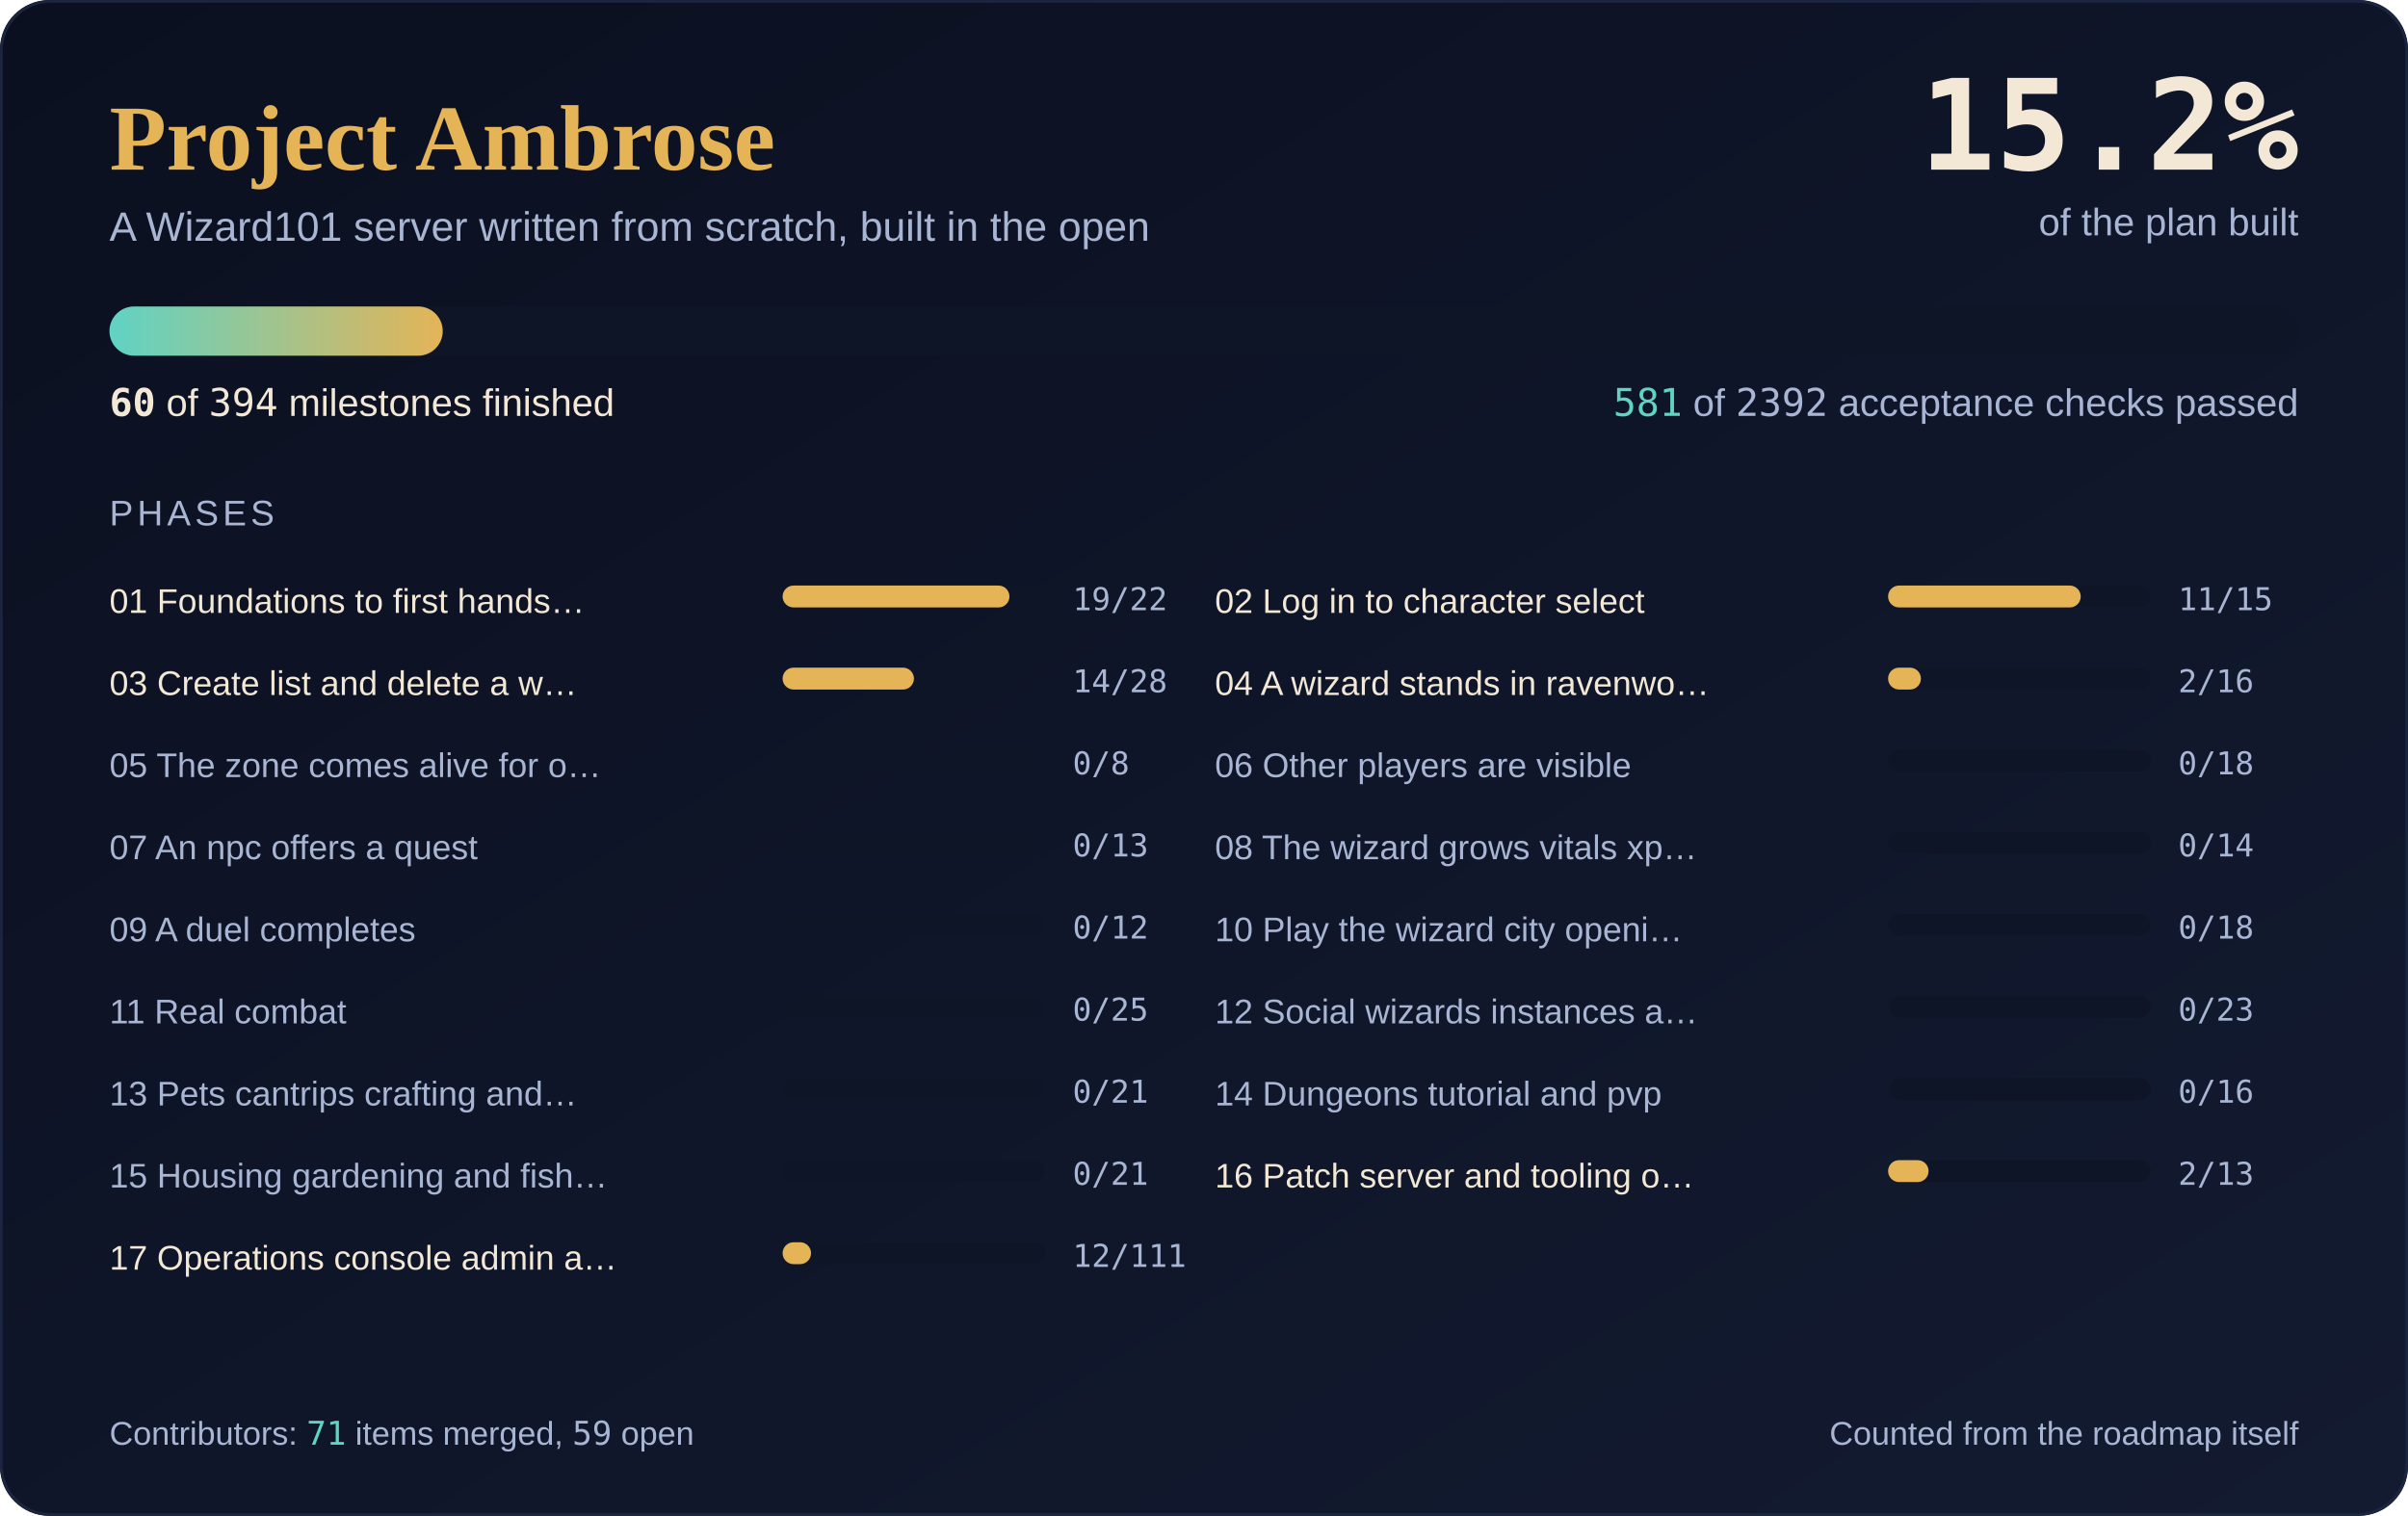
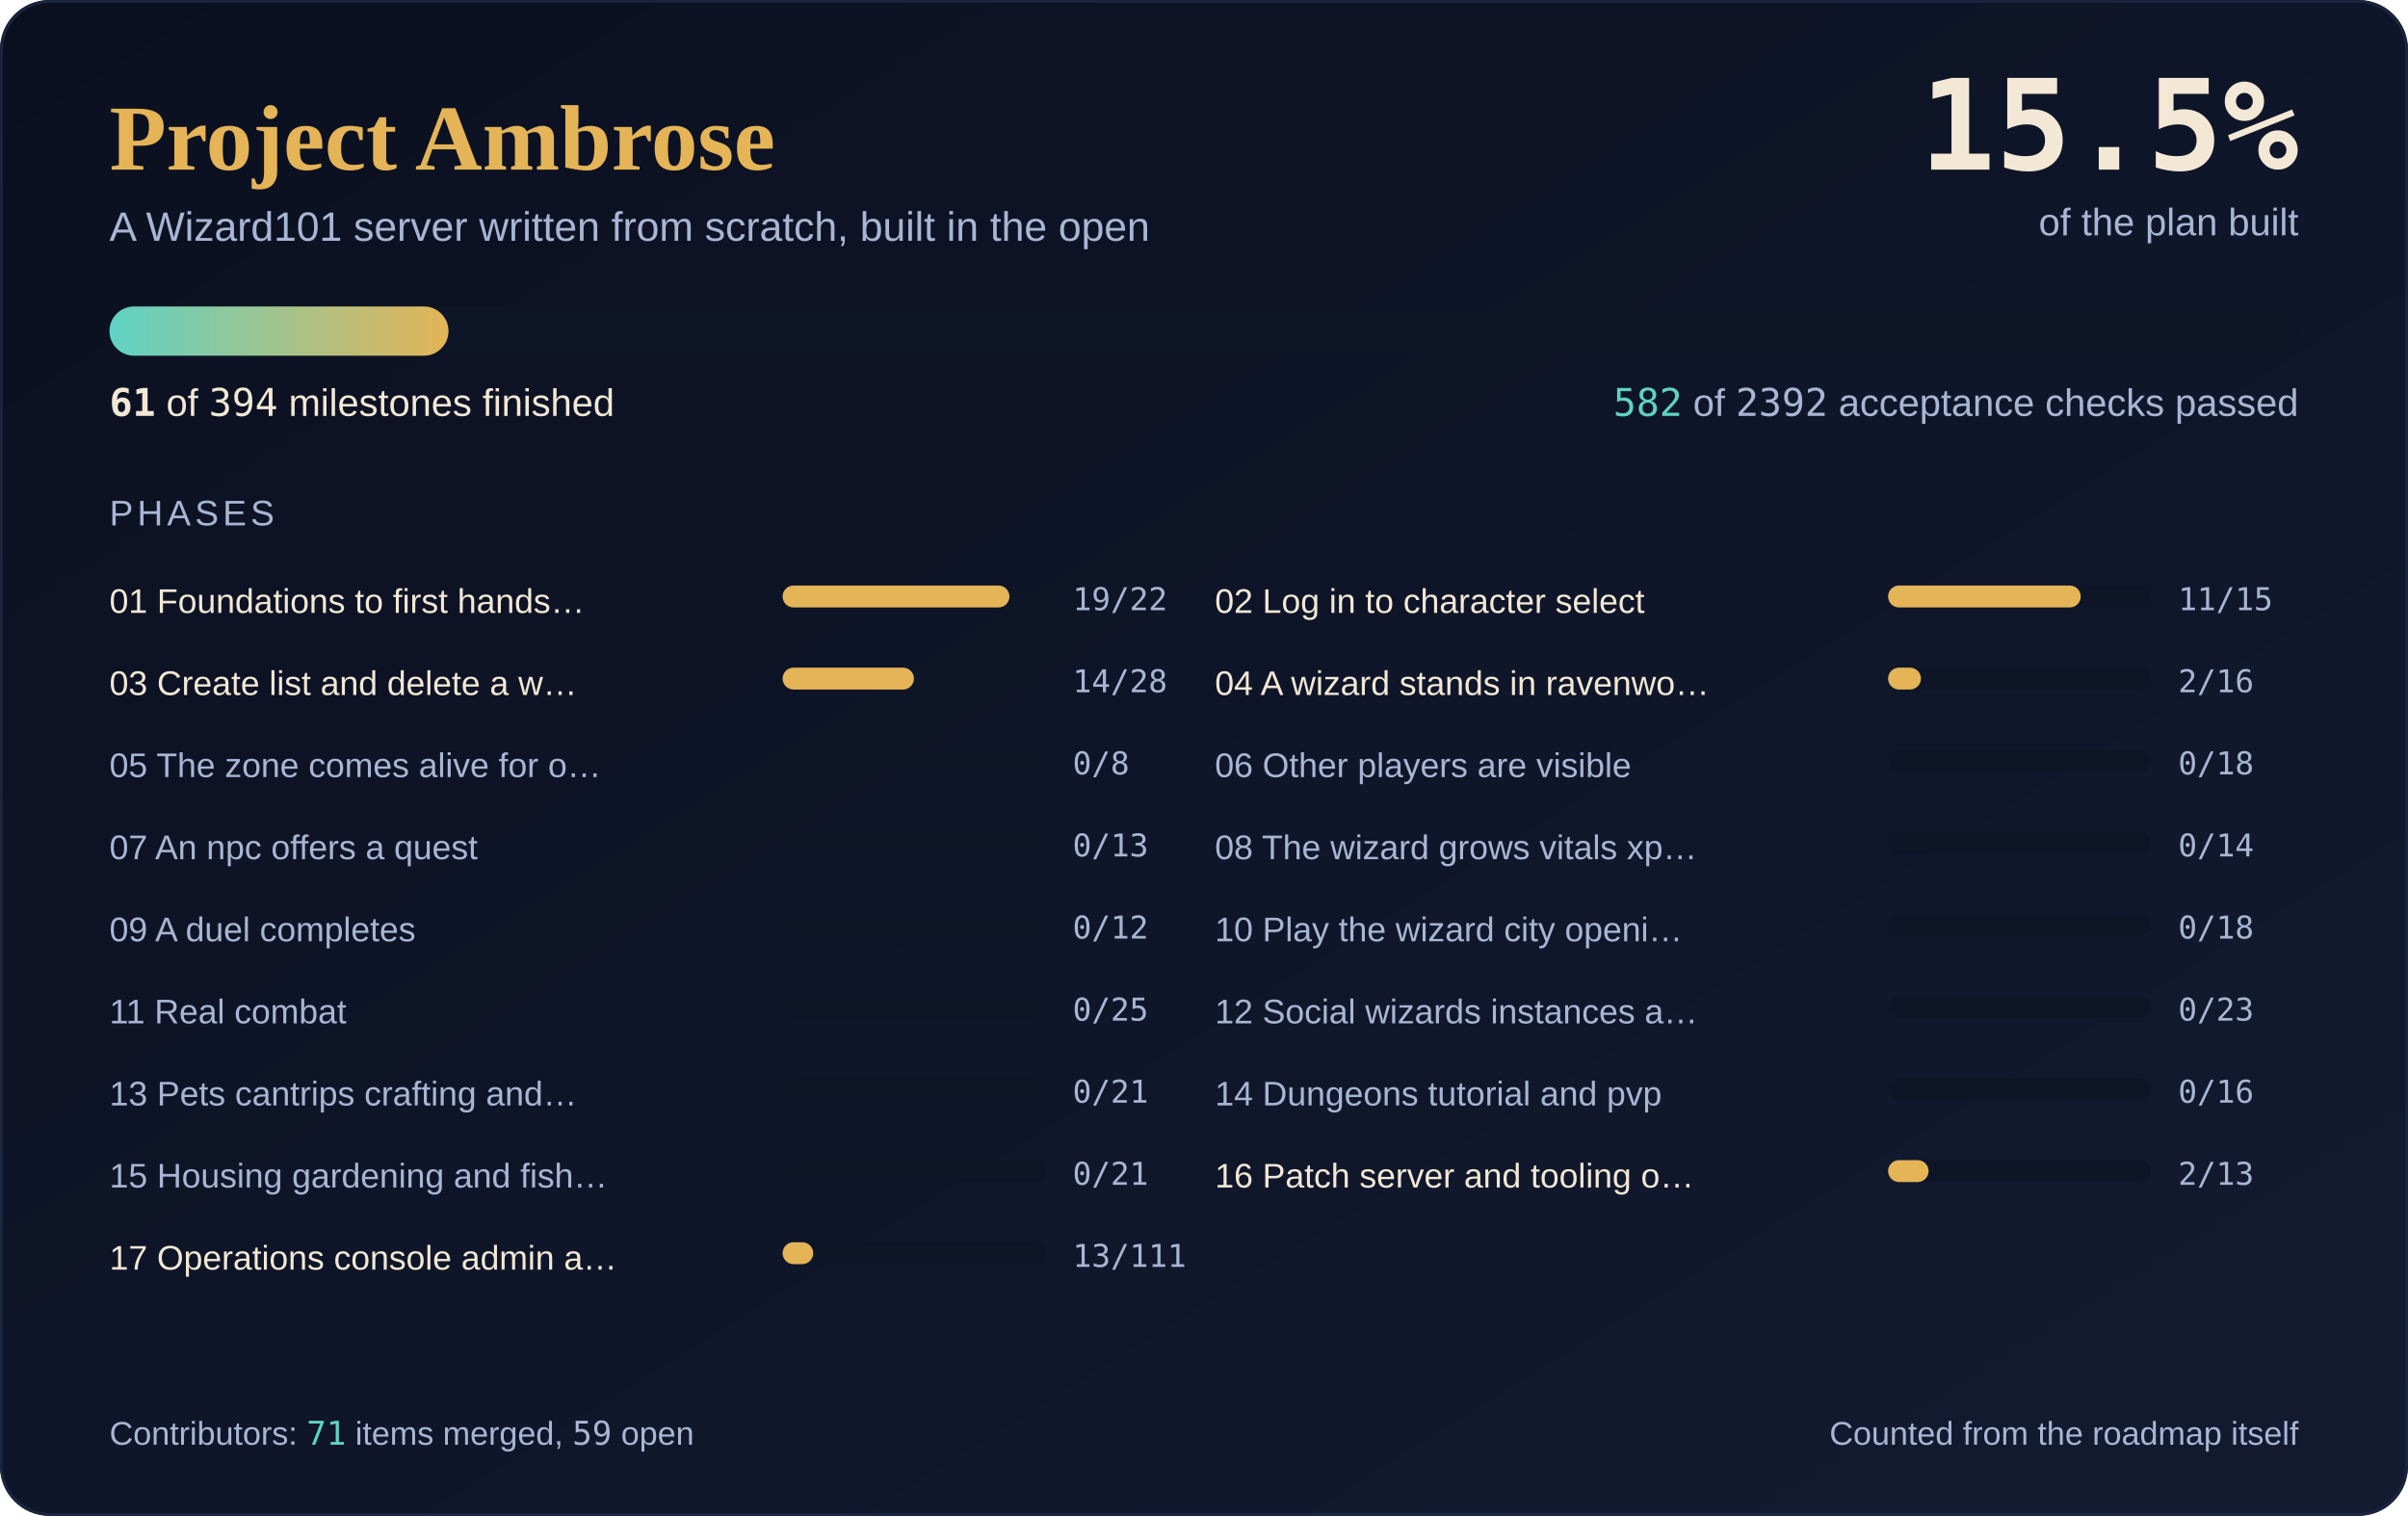
- <svg xmlns="http://www.w3.org/2000/svg" width="880" height="554" viewBox="0 0 880 554" role="img" aria-label="Project Ambrose progress: 60 of 394 milestones complete, 15.2 percent">
+ <svg xmlns="http://www.w3.org/2000/svg" width="880" height="554" viewBox="0 0 880 554" role="img" aria-label="Project Ambrose progress: 61 of 394 milestones complete, 15.5 percent">
  <defs>
    <linearGradient id="sky" x1="0" y1="0" x2="1" y2="1">
      <stop offset="0" stop-color="#0B1020" />
      <stop offset="1" stop-color="#131B31" />
    </linearGradient>
    <linearGradient id="fill" x1="0" y1="0" x2="1" y2="0">
      <stop offset="0" stop-color="#5FD3C4" />
      <stop offset="1" stop-color="#E4B457" />
    </linearGradient>
  </defs>
  <rect width="880" height="554" rx="18" fill="url(#sky)" />
  <rect x="0.5" y="0.5" width="879" height="553" rx="18" fill="none" stroke="#1B2540" />
  <text x="40" y="62" font-family="'Cormorant Garamond', Georgia, 'Times New Roman', serif" font-size="34" font-weight="600" fill="#E4B457">Project Ambrose</text>
  <text x="40" y="88" font-family="Karla, 'Segoe UI', 'Helvetica Neue', Arial, sans-serif" font-size="15" fill="#A8B6D4">A Wizard101 server written from scratch, built in the open</text>
-   <text x="840" y="62" text-anchor="end" font-family="'JetBrains Mono', Consolas, 'DejaVu Sans Mono', monospace" font-size="46" font-weight="700" fill="#F2E8D5">15.2%</text>
+   <text x="840" y="62" text-anchor="end" font-family="'JetBrains Mono', Consolas, 'DejaVu Sans Mono', monospace" font-size="46" font-weight="700" fill="#F2E8D5">15.5%</text>
  <text x="840" y="86" text-anchor="end" font-family="Karla, 'Segoe UI', 'Helvetica Neue', Arial, sans-serif" font-size="14" fill="#A8B6D4">of the plan built</text>
  <rect x="40" y="112" width="800" height="18" rx="9.0" fill="#0E1527" />
-   <rect x="40" y="112" width="121.8" height="18" rx="9.0" fill="url(#fill)" />
+   <rect x="40" y="112" width="123.9" height="18" rx="9.0" fill="url(#fill)" />
  <text x="40" y="152" font-family="Karla, 'Segoe UI', 'Helvetica Neue', Arial, sans-serif" font-size="14" fill="#F2E8D5">
-     <tspan font-family="'JetBrains Mono', Consolas, 'DejaVu Sans Mono', monospace" font-weight="700">60</tspan> of <tspan font-family="'JetBrains Mono', Consolas, 'DejaVu Sans Mono', monospace">394</tspan> milestones finished</text>
+     <tspan font-family="'JetBrains Mono', Consolas, 'DejaVu Sans Mono', monospace" font-weight="700">61</tspan> of <tspan font-family="'JetBrains Mono', Consolas, 'DejaVu Sans Mono', monospace">394</tspan> milestones finished</text>
  <text x="840" y="152" text-anchor="end" font-family="Karla, 'Segoe UI', 'Helvetica Neue', Arial, sans-serif" font-size="14" fill="#A8B6D4">
-     <tspan font-family="'JetBrains Mono', Consolas, 'DejaVu Sans Mono', monospace" fill="#5FD3C4">581</tspan> of <tspan font-family="'JetBrains Mono', Consolas, 'DejaVu Sans Mono', monospace">2392</tspan> acceptance checks passed</text>
+     <tspan font-family="'JetBrains Mono', Consolas, 'DejaVu Sans Mono', monospace" fill="#5FD3C4">582</tspan> of <tspan font-family="'JetBrains Mono', Consolas, 'DejaVu Sans Mono', monospace">2392</tspan> acceptance checks passed</text>
  <text x="40" y="192" font-family="Karla, 'Segoe UI', 'Helvetica Neue', Arial, sans-serif" font-size="13" fill="#A8B6D4" letter-spacing="1.5">PHASES</text>
  <text x="40" y="224" font-family="Karla, 'Segoe UI', 'Helvetica Neue', Arial, sans-serif" font-size="12.5" fill="#F2E8D5">01 Foundations to first hands…</text>
  <rect x="286" y="214" width="96" height="8" rx="4.0" fill="#0E1527" />
  <rect x="286" y="214" width="82.9" height="8" rx="4.0" fill="#E4B457" />
  <text x="392" y="223" font-family="'JetBrains Mono', Consolas, 'DejaVu Sans Mono', monospace" font-size="11.5" fill="#A8B6D4">19/22</text>
  <text x="444" y="224" font-family="Karla, 'Segoe UI', 'Helvetica Neue', Arial, sans-serif" font-size="12.5" fill="#F2E8D5">02 Log in to character select</text>
  <rect x="690" y="214" width="96" height="8" rx="4.0" fill="#0E1527" />
  <rect x="690" y="214" width="70.4" height="8" rx="4.0" fill="#E4B457" />
  <text x="796" y="223" font-family="'JetBrains Mono', Consolas, 'DejaVu Sans Mono', monospace" font-size="11.5" fill="#A8B6D4">11/15</text>
  <text x="40" y="254" font-family="Karla, 'Segoe UI', 'Helvetica Neue', Arial, sans-serif" font-size="12.5" fill="#F2E8D5">03 Create list and delete a w…</text>
  <rect x="286" y="244" width="96" height="8" rx="4.0" fill="#0E1527" />
  <rect x="286" y="244" width="48.0" height="8" rx="4.0" fill="#E4B457" />
  <text x="392" y="253" font-family="'JetBrains Mono', Consolas, 'DejaVu Sans Mono', monospace" font-size="11.5" fill="#A8B6D4">14/28</text>
  <text x="444" y="254" font-family="Karla, 'Segoe UI', 'Helvetica Neue', Arial, sans-serif" font-size="12.5" fill="#F2E8D5">04 A wizard stands in ravenwo…</text>
  <rect x="690" y="244" width="96" height="8" rx="4.0" fill="#0E1527" />
  <rect x="690" y="244" width="12.0" height="8" rx="4.0" fill="#E4B457" />
  <text x="796" y="253" font-family="'JetBrains Mono', Consolas, 'DejaVu Sans Mono', monospace" font-size="11.5" fill="#A8B6D4">2/16</text>
  <text x="40" y="284" font-family="Karla, 'Segoe UI', 'Helvetica Neue', Arial, sans-serif" font-size="12.5" fill="#A8B6D4">05 The zone comes alive for o…</text>
  <rect x="286" y="274" width="96" height="8" rx="4.0" fill="#0E1527" />
  <text x="392" y="283" font-family="'JetBrains Mono', Consolas, 'DejaVu Sans Mono', monospace" font-size="11.5" fill="#A8B6D4">0/8</text>
  <text x="444" y="284" font-family="Karla, 'Segoe UI', 'Helvetica Neue', Arial, sans-serif" font-size="12.5" fill="#A8B6D4">06 Other players are visible</text>
  <rect x="690" y="274" width="96" height="8" rx="4.0" fill="#0E1527" />
  <text x="796" y="283" font-family="'JetBrains Mono', Consolas, 'DejaVu Sans Mono', monospace" font-size="11.5" fill="#A8B6D4">0/18</text>
  <text x="40" y="314" font-family="Karla, 'Segoe UI', 'Helvetica Neue', Arial, sans-serif" font-size="12.5" fill="#A8B6D4">07 An npc offers a quest</text>
  <rect x="286" y="304" width="96" height="8" rx="4.0" fill="#0E1527" />
  <text x="392" y="313" font-family="'JetBrains Mono', Consolas, 'DejaVu Sans Mono', monospace" font-size="11.5" fill="#A8B6D4">0/13</text>
  <text x="444" y="314" font-family="Karla, 'Segoe UI', 'Helvetica Neue', Arial, sans-serif" font-size="12.5" fill="#A8B6D4">08 The wizard grows vitals xp…</text>
  <rect x="690" y="304" width="96" height="8" rx="4.0" fill="#0E1527" />
  <text x="796" y="313" font-family="'JetBrains Mono', Consolas, 'DejaVu Sans Mono', monospace" font-size="11.5" fill="#A8B6D4">0/14</text>
  <text x="40" y="344" font-family="Karla, 'Segoe UI', 'Helvetica Neue', Arial, sans-serif" font-size="12.5" fill="#A8B6D4">09 A duel completes</text>
  <rect x="286" y="334" width="96" height="8" rx="4.0" fill="#0E1527" />
  <text x="392" y="343" font-family="'JetBrains Mono', Consolas, 'DejaVu Sans Mono', monospace" font-size="11.5" fill="#A8B6D4">0/12</text>
  <text x="444" y="344" font-family="Karla, 'Segoe UI', 'Helvetica Neue', Arial, sans-serif" font-size="12.5" fill="#A8B6D4">10 Play the wizard city openi…</text>
  <rect x="690" y="334" width="96" height="8" rx="4.0" fill="#0E1527" />
  <text x="796" y="343" font-family="'JetBrains Mono', Consolas, 'DejaVu Sans Mono', monospace" font-size="11.5" fill="#A8B6D4">0/18</text>
  <text x="40" y="374" font-family="Karla, 'Segoe UI', 'Helvetica Neue', Arial, sans-serif" font-size="12.5" fill="#A8B6D4">11 Real combat</text>
  <rect x="286" y="364" width="96" height="8" rx="4.0" fill="#0E1527" />
  <text x="392" y="373" font-family="'JetBrains Mono', Consolas, 'DejaVu Sans Mono', monospace" font-size="11.5" fill="#A8B6D4">0/25</text>
  <text x="444" y="374" font-family="Karla, 'Segoe UI', 'Helvetica Neue', Arial, sans-serif" font-size="12.5" fill="#A8B6D4">12 Social wizards instances a…</text>
  <rect x="690" y="364" width="96" height="8" rx="4.0" fill="#0E1527" />
  <text x="796" y="373" font-family="'JetBrains Mono', Consolas, 'DejaVu Sans Mono', monospace" font-size="11.5" fill="#A8B6D4">0/23</text>
  <text x="40" y="404" font-family="Karla, 'Segoe UI', 'Helvetica Neue', Arial, sans-serif" font-size="12.5" fill="#A8B6D4">13 Pets cantrips crafting and…</text>
  <rect x="286" y="394" width="96" height="8" rx="4.0" fill="#0E1527" />
  <text x="392" y="403" font-family="'JetBrains Mono', Consolas, 'DejaVu Sans Mono', monospace" font-size="11.5" fill="#A8B6D4">0/21</text>
  <text x="444" y="404" font-family="Karla, 'Segoe UI', 'Helvetica Neue', Arial, sans-serif" font-size="12.5" fill="#A8B6D4">14 Dungeons tutorial and pvp</text>
  <rect x="690" y="394" width="96" height="8" rx="4.0" fill="#0E1527" />
  <text x="796" y="403" font-family="'JetBrains Mono', Consolas, 'DejaVu Sans Mono', monospace" font-size="11.5" fill="#A8B6D4">0/16</text>
  <text x="40" y="434" font-family="Karla, 'Segoe UI', 'Helvetica Neue', Arial, sans-serif" font-size="12.5" fill="#A8B6D4">15 Housing gardening and fish…</text>
  <rect x="286" y="424" width="96" height="8" rx="4.0" fill="#0E1527" />
  <text x="392" y="433" font-family="'JetBrains Mono', Consolas, 'DejaVu Sans Mono', monospace" font-size="11.5" fill="#A8B6D4">0/21</text>
  <text x="444" y="434" font-family="Karla, 'Segoe UI', 'Helvetica Neue', Arial, sans-serif" font-size="12.5" fill="#F2E8D5">16 Patch server and tooling o…</text>
  <rect x="690" y="424" width="96" height="8" rx="4.0" fill="#0E1527" />
  <rect x="690" y="424" width="14.8" height="8" rx="4.0" fill="#E4B457" />
  <text x="796" y="433" font-family="'JetBrains Mono', Consolas, 'DejaVu Sans Mono', monospace" font-size="11.5" fill="#A8B6D4">2/13</text>
  <text x="40" y="464" font-family="Karla, 'Segoe UI', 'Helvetica Neue', Arial, sans-serif" font-size="12.5" fill="#F2E8D5">17 Operations console admin a…</text>
  <rect x="286" y="454" width="96" height="8" rx="4.0" fill="#0E1527" />
-   <rect x="286" y="454" width="10.4" height="8" rx="4.0" fill="#E4B457" />
-   <text x="392" y="463" font-family="'JetBrains Mono', Consolas, 'DejaVu Sans Mono', monospace" font-size="11.5" fill="#A8B6D4">12/111</text>
+   <rect x="286" y="454" width="11.2" height="8" rx="4.0" fill="#E4B457" />
+   <text x="392" y="463" font-family="'JetBrains Mono', Consolas, 'DejaVu Sans Mono', monospace" font-size="11.5" fill="#A8B6D4">13/111</text>
  <text x="40" y="528" font-family="Karla, 'Segoe UI', 'Helvetica Neue', Arial, sans-serif" font-size="12" fill="#A8B6D4">Contributors: <tspan font-family="'JetBrains Mono', Consolas, 'DejaVu Sans Mono', monospace" fill="#5FD3C4">71</tspan> items merged, <tspan font-family="'JetBrains Mono', Consolas, 'DejaVu Sans Mono', monospace">59</tspan> open</text>
  <text x="840" y="528" text-anchor="end" font-family="Karla, 'Segoe UI', 'Helvetica Neue', Arial, sans-serif" font-size="12" fill="#A8B6D4">Counted from the roadmap itself</text>
</svg>
